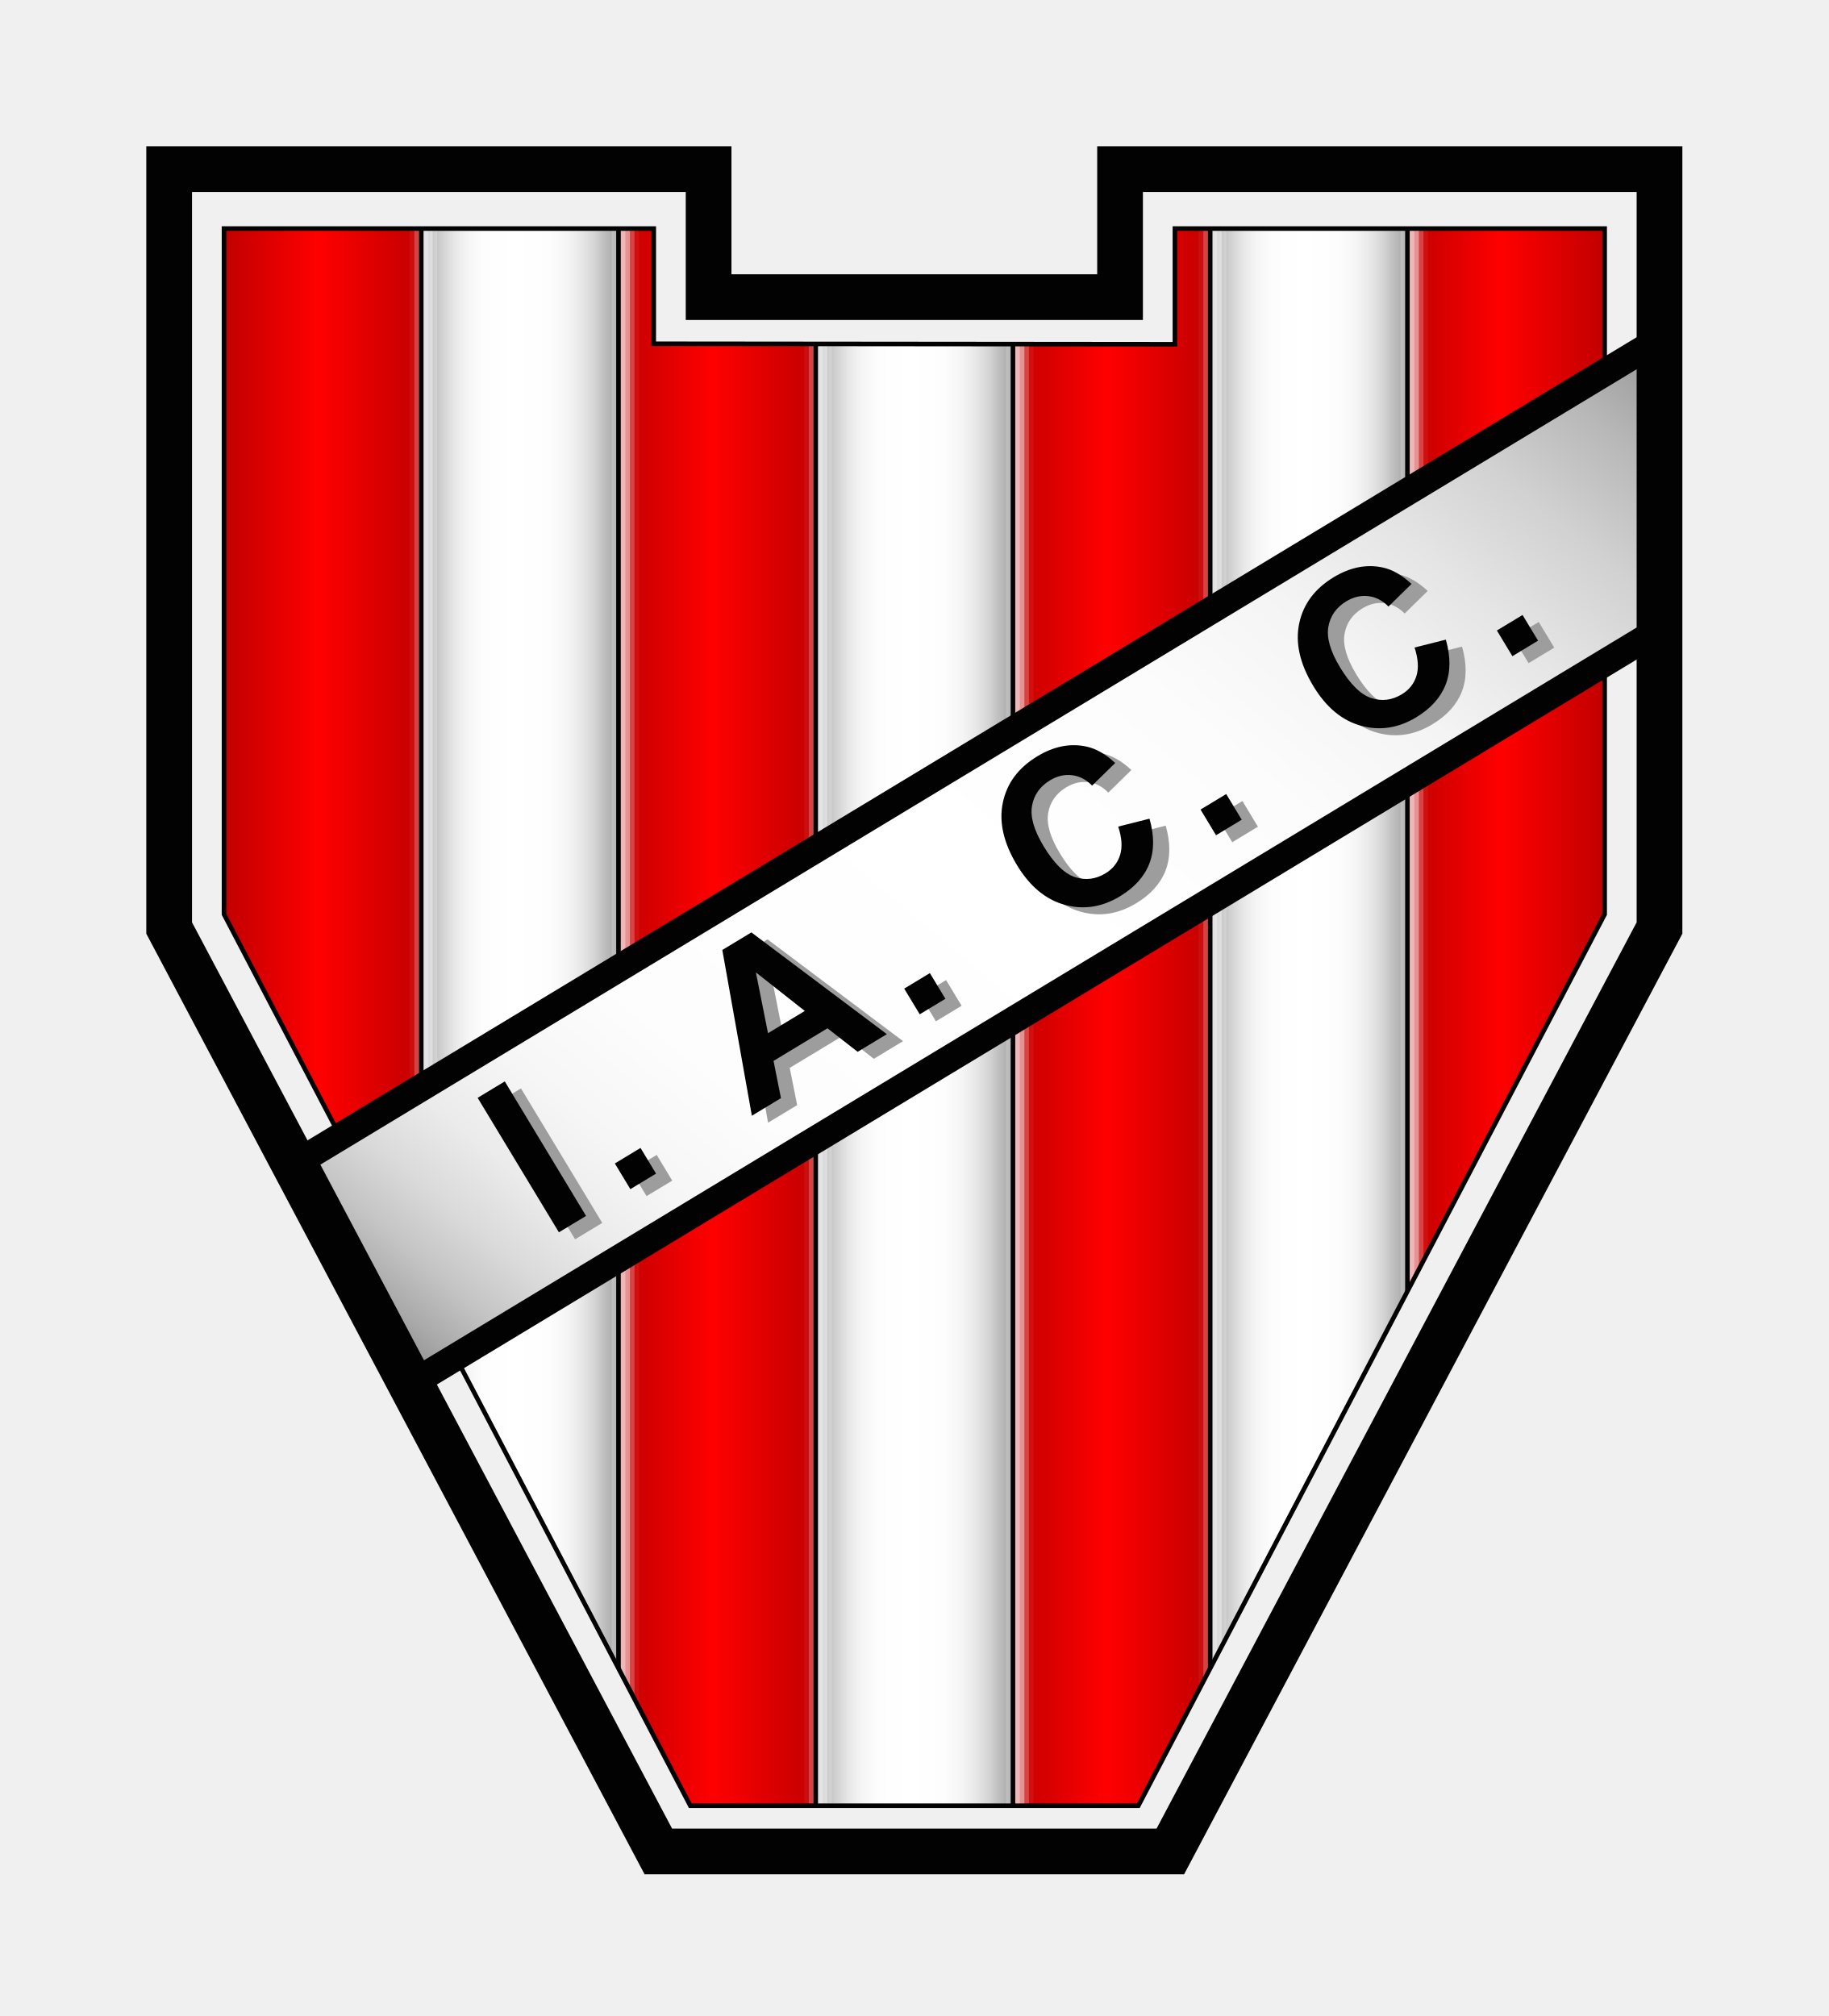
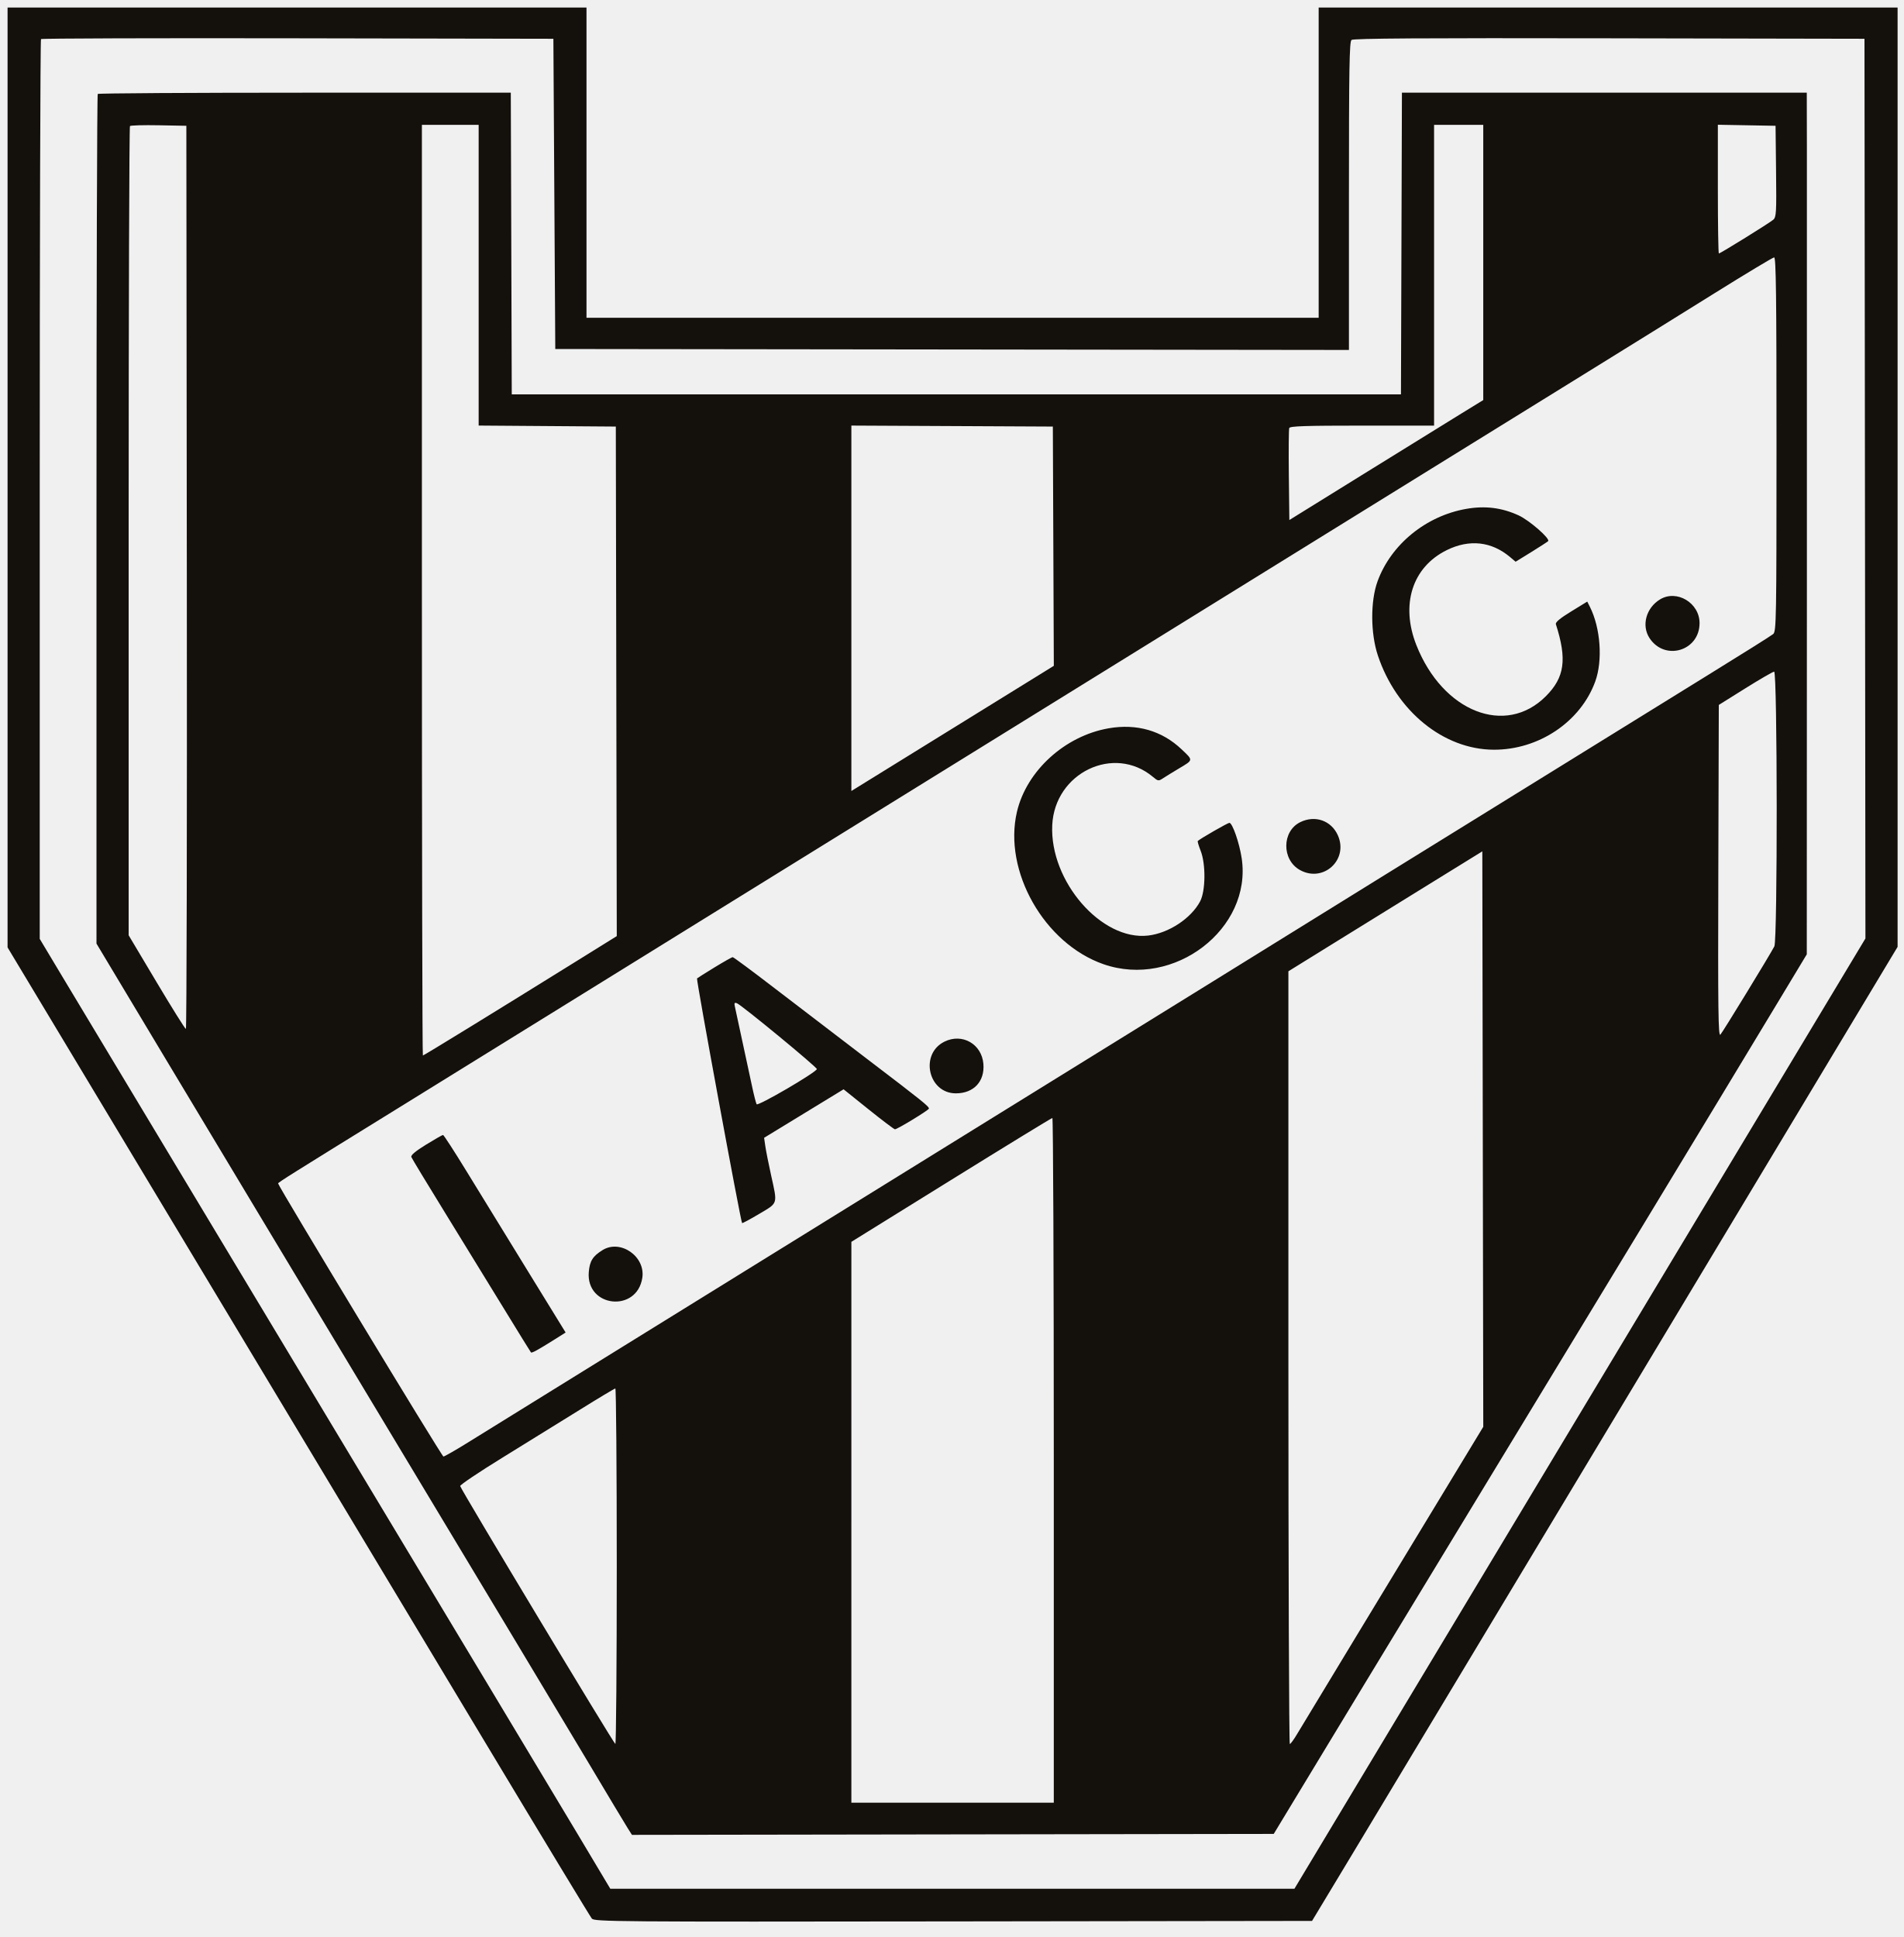
- <svg xmlns="http://www.w3.org/2000/svg" xmlns:xlink="http://www.w3.org/1999/xlink" version="1.1" id="IACC_Logo" x="0px" y="0px" width="400px" height="441px" viewBox="0 0 400 441" enable-background="new 0 0 400 441" xml:space="preserve">
-   <symbol id="col1" viewBox="0 -350 43.144 350">
-     <linearGradient id="SVGID_1_" gradientUnits="userSpaceOnUse" x1="0" y1="-175" x2="43.144" y2="-175">
-       <stop offset="0.011" style="stop-color:#C20000" />
-       <stop offset="0.477" style="stop-color:#FF0000" />
-       <stop offset="1" style="stop-color:#C20000" />
-     </linearGradient>
-     <polygon fill="url(#SVGID_1_)" points="43.144,-350 0,-350 0,0 43.144,0  " />
-   </symbol>
-   <symbol id="col2" viewBox="0 -350 43.143 350">
-     <linearGradient id="SVGID_2_" gradientUnits="userSpaceOnUse" x1="0" y1="-175" x2="43.143" y2="-175">
-       <stop offset="0.011" style="stop-color:#949494" />
-       <stop offset="0.026" style="stop-color:#A0A0A0" />
-       <stop offset="0.068" style="stop-color:#BDBDBD" />
-       <stop offset="0.116" style="stop-color:#D5D5D5" />
-       <stop offset="0.17" style="stop-color:#E8E8E8" />
-       <stop offset="0.233" style="stop-color:#F5F5F5" />
-       <stop offset="0.314" style="stop-color:#FDFDFD" />
-       <stop offset="0.477" style="stop-color:#FFFFFF" />
-       <stop offset="0.649" style="stop-color:#FDFDFD" />
-       <stop offset="0.742" style="stop-color:#F5F5F5" />
-       <stop offset="0.815" style="stop-color:#E7E7E7" />
-       <stop offset="0.879" style="stop-color:#D4D4D4" />
-       <stop offset="0.936" style="stop-color:#BBBBBB" />
-       <stop offset="0.988" style="stop-color:#9C9C9C" />
-       <stop offset="1" style="stop-color:#949494" />
-     </linearGradient>
-     <polygon fill="url(#SVGID_2_)" points="43.143,-350 0,-350 0,0 43.143,0  " />
-   </symbol>
-   <symbol id="shine" viewBox="0 -350 9 350">
-     <polygon opacity="0.01" fill="#FFFFFF" points="9,-350 0,-350 0,0 9,0  " />
-     <polygon opacity="0.065" fill="#FFFFFF" points="8,-350 1,-350 1,0 8,0  " />
-     <polygon opacity="0.26" fill="#FFFFFF" points="7,-350 2,-350 2,0 7,0  " />
-     <polygon opacity="0.53" fill="#FFFFFF" points="6,-350 3,-350 3,0 6,0  " />
-     <polygon opacity="0.53" fill="#FFFFFF" points="5,-350 4,-350 4,0 5,0  " />
-   </symbol>
-   <g>
-     <defs>
-       <polygon id="SVGID_3_" points="351,50 257,50 257,75.305 143,75.199 143,50 49,50 49,200 151,395 249,395 351,200   " />
-     </defs>
-     <clipPath id="SVGID_4_">
-       <use xlink:href="#SVGID_3_" overflow="visible" />
-     </clipPath>
-     <g clip-path="url(#SVGID_4_)">
-       <use xlink:href="#col1" width="43.144" height="350" y="-350" transform="matrix(1 0 0 -1 48.9985 47.5)" overflow="visible" />
-     </g>
-     <g clip-path="url(#SVGID_4_)">
-       <use xlink:href="#col1" width="43.144" height="350" y="-350" transform="matrix(1 0 0 -1 135.2847 47.5)" overflow="visible" />
-     </g>
-     <g clip-path="url(#SVGID_4_)">
-       <use xlink:href="#col1" width="43.144" height="350" y="-350" transform="matrix(1 0 0 -1 221.5708 47.5)" overflow="visible" />
-     </g>
-     <g clip-path="url(#SVGID_4_)">
-       <use xlink:href="#col1" width="43.144" height="350" y="-350" transform="matrix(1 0 0 -1 307.8569 47.5)" overflow="visible" />
-     </g>
-     <g clip-path="url(#SVGID_4_)">
-       <use xlink:href="#col2" width="43.143" height="350" y="-350" transform="matrix(1 0 0 -1 92.1421 47.5)" overflow="visible" />
-     </g>
-     <g clip-path="url(#SVGID_4_)">
-       <use xlink:href="#col2" width="43.143" height="350" y="-350" transform="matrix(1 0 0 -1 178.4282 47.5)" overflow="visible" />
-     </g>
-     <g clip-path="url(#SVGID_4_)">
-       <use xlink:href="#col2" width="43.143" height="350" y="-350" transform="matrix(1 0 0 -1 264.7144 47.5)" overflow="visible" />
-     </g>
-     <g opacity="0.85" clip-path="url(#SVGID_4_)">
-       <use xlink:href="#shine" width="9" height="350" y="-350" transform="matrix(1 0 0 -1 88.6431 47.5)" overflow="visible" />
-     </g>
-     <g opacity="0.85" clip-path="url(#SVGID_4_)">
-       <use xlink:href="#shine" width="9" height="350" y="-350" transform="matrix(1 0 0 -1 131.7861 47.5)" overflow="visible" />
-     </g>
-     <g opacity="0.85" clip-path="url(#SVGID_4_)">
-       <use xlink:href="#shine" width="9" height="350" y="-350" transform="matrix(1 0 0 -1 174.9292 47.5)" overflow="visible" />
-     </g>
-     <g opacity="0.85" clip-path="url(#SVGID_4_)">
-       <use xlink:href="#shine" width="9" height="350" y="-350" transform="matrix(1 0 0 -1 218.0723 47.5)" overflow="visible" />
-     </g>
-     <g opacity="0.85" clip-path="url(#SVGID_4_)">
-       <use xlink:href="#shine" width="9" height="350" y="-350" transform="matrix(1 0 0 -1 261.2153 47.5)" overflow="visible" />
-     </g>
-     <g opacity="0.85" clip-path="url(#SVGID_4_)">
-       <use xlink:href="#shine" width="9" height="350" y="-350" transform="matrix(1 0 0 -1 304.3584 47.5)" overflow="visible" />
-     </g>
-     <line clip-path="url(#SVGID_4_)" fill="none" stroke="#020202" stroke-miterlimit="10" x1="92.142" y1="47.5" x2="92.142" y2="397.5" />
-     <line clip-path="url(#SVGID_4_)" fill="none" stroke="#020202" stroke-miterlimit="10" x1="135.285" y1="47.5" x2="135.285" y2="397.5" />
-     <line clip-path="url(#SVGID_4_)" fill="none" stroke="#020202" stroke-miterlimit="10" x1="178.428" y1="47.5" x2="178.428" y2="397.5" />
-     <line clip-path="url(#SVGID_4_)" fill="none" stroke="#020202" stroke-miterlimit="10" x1="221.571" y1="47.5" x2="221.571" y2="397.5" />
-     <line clip-path="url(#SVGID_4_)" fill="none" stroke="#020202" stroke-miterlimit="10" x1="264.714" y1="47.5" x2="264.714" y2="397.5" />
-     <line clip-path="url(#SVGID_4_)" fill="none" stroke="#020202" stroke-miterlimit="10" x1="307.857" y1="47.5" x2="307.857" y2="397.5" />
-     <use xlink:href="#SVGID_3_" overflow="visible" fill="none" stroke="#020202" stroke-miterlimit="10" />
-   </g>
-   <linearGradient id="SVGID_5_" gradientUnits="userSpaceOnUse" x1="7.653" y1="1259.42" x2="233.044" y2="1528.031" gradientTransform="matrix(1 0 0 -1 102.3999 1579.16)">
-     <stop offset="0.011" style="stop-color:#949494" />
-     <stop offset="0.031" style="stop-color:#A9A9A9" />
-     <stop offset="0.063" style="stop-color:#C4C4C4" />
-     <stop offset="0.1" style="stop-color:#DADADA" />
-     <stop offset="0.143" style="stop-color:#EBEBEB" />
-     <stop offset="0.196" style="stop-color:#F6F6F6" />
-     <stop offset="0.271" style="stop-color:#FDFDFD" />
-     <stop offset="0.477" style="stop-color:#FFFFFF" />
-     <stop offset="0.63" style="stop-color:#FCFCFC" />
-     <stop offset="0.725" style="stop-color:#F4F4F4" />
-     <stop offset="0.803" style="stop-color:#E5E5E5" />
-     <stop offset="0.873" style="stop-color:#D1D1D1" />
-     <stop offset="0.937" style="stop-color:#B7B7B7" />
-     <stop offset="0.996" style="stop-color:#969696" />
-     <stop offset="1" style="stop-color:#949494" />
-   </linearGradient>
-   <polygon fill="url(#SVGID_5_)" points="64.386,254.7 363,74.251 363,137.751 89.866,302.803 " />
-   <line fill="none" stroke="#020202" stroke-width="6" x1="363" y1="74.251" x2="64.386" y2="254.7" />
-   <line fill="none" stroke="#020202" stroke-width="6" x1="363" y1="137.751" x2="89.866" y2="302.803" />
-   <path fill="#9E9D9D" d="M125.797,271.098l-17.778-29.421l5.938-3.588l17.778,29.421L125.797,271.098z M141.427,261.653l-3.394-5.617  l5.617-3.395l3.394,5.616L141.427,261.653z M197.531,227.75l-6.392,3.863l-6.592-5.146l-11.802,7.131l1.625,8.146l-6.366,3.847  l-6.464-36.257l6.359-3.844L197.531,227.75z M179.586,222.675l-10.7-8.432l2.65,13.296L179.586,222.675z M204.722,223.405  l-3.394-5.616l5.616-3.396l3.395,5.617L204.722,223.405z M248.142,182.344l6.844-1.726c1.07,3.774,1.051,7.072-0.063,9.89  c-1.111,2.818-3.253,5.186-6.423,7.101c-3.923,2.369-7.953,2.982-12.092,1.839c-4.14-1.144-7.606-4.031-10.405-8.663  c-2.96-4.899-3.99-9.47-3.094-13.712c0.898-4.243,3.414-7.614,7.547-10.111c3.609-2.181,7.186-2.889,10.727-2.124  c2.102,0.448,4.198,1.646,6.293,3.596l-5.043,4.946c-1.271-1.308-2.727-2.067-4.369-2.275c-1.644-0.207-3.26,0.168-4.85,1.128  c-2.195,1.327-3.505,3.187-3.926,5.578c-0.421,2.394,0.428,5.343,2.546,8.848c2.248,3.72,4.522,5.962,6.825,6.726  c2.303,0.766,4.531,0.495,6.689-0.809c1.592-0.961,2.655-2.292,3.193-3.991C249.082,186.886,248.947,184.806,248.142,182.344z   M269.543,184.236l-3.396-5.617l5.617-3.395l3.395,5.617L269.543,184.236z M312.962,143.175l6.844-1.726  c1.07,3.775,1.051,7.072-0.063,9.89c-1.111,2.818-3.254,5.186-6.424,7.101c-3.922,2.369-7.951,2.982-12.09,1.839  c-4.141-1.145-7.607-4.032-10.406-8.663c-2.961-4.898-3.991-9.469-3.094-13.712s3.414-7.614,7.547-10.111  c3.609-2.181,7.186-2.889,10.727-2.123c2.102,0.448,4.197,1.646,6.293,3.596l-5.043,4.947c-1.271-1.309-2.727-2.067-4.369-2.275  c-1.645-0.208-3.26,0.167-4.85,1.128c-2.196,1.326-3.506,3.187-3.926,5.577c-0.422,2.394,0.428,5.343,2.545,8.848  c2.248,3.72,4.523,5.963,6.826,6.727c2.303,0.766,4.533,0.495,6.689-0.809c1.592-0.962,2.654-2.292,3.193-3.991  C313.902,147.716,313.769,145.636,312.962,143.175z M334.363,145.066l-3.395-5.616l5.617-3.395l3.395,5.617L334.363,145.066z" />
-   <path fill="#020202" d="M122.255,269.569l-17.778-29.421l5.938-3.589l17.778,29.422L122.255,269.569z M137.884,260.125l-3.394-5.617  l5.617-3.394l3.394,5.616L137.884,260.125z M193.989,226.222l-6.392,3.863l-6.592-5.145l-11.802,7.131l1.625,8.146l-6.366,3.848  l-6.464-36.258l6.359-3.843L193.989,226.222z M176.044,221.146l-10.7-8.433l2.65,13.296L176.044,221.146z M201.18,221.877  l-3.394-5.617l5.615-3.394l3.396,5.617L201.18,221.877z M244.599,180.816l6.844-1.727c1.072,3.775,1.052,7.072-0.062,9.891  c-1.112,2.817-3.253,5.185-6.423,7.1c-3.923,2.371-7.953,2.984-12.092,1.839c-4.139-1.143-7.605-4.031-10.405-8.663  c-2.96-4.898-3.991-9.47-3.094-13.712c0.897-4.243,3.413-7.614,7.547-10.111c3.608-2.181,7.185-2.889,10.726-2.124  c2.103,0.448,4.199,1.646,6.295,3.597l-5.045,4.945c-1.27-1.308-2.726-2.066-4.369-2.274c-1.643-0.208-3.258,0.167-4.849,1.127  c-2.196,1.328-3.505,3.187-3.926,5.579s0.428,5.342,2.546,8.847c2.248,3.72,4.521,5.962,6.825,6.727  c2.303,0.765,4.532,0.494,6.688-0.81c1.592-0.961,2.656-2.292,3.194-3.991C245.54,185.357,245.406,183.277,244.599,180.816z   M266.001,182.708l-3.395-5.617l5.617-3.394l3.394,5.617L266.001,182.708z M309.419,141.647l6.846-1.727  c1.07,3.776,1.049,7.072-0.064,9.89c-1.111,2.818-3.252,5.186-6.422,7.101c-3.922,2.37-7.953,2.982-12.092,1.839  c-4.14-1.144-7.606-4.032-10.405-8.663c-2.96-4.897-3.991-9.469-3.093-13.712c0.896-4.243,3.412-7.614,7.545-10.111  c3.609-2.181,7.186-2.889,10.727-2.123c2.102,0.448,4.199,1.646,6.295,3.597l-5.045,4.946c-1.27-1.309-2.727-2.066-4.367-2.274  c-1.645-0.208-3.261,0.167-4.851,1.127c-2.196,1.327-3.505,3.187-3.927,5.578c-0.42,2.393,0.429,5.342,2.547,8.847  c2.248,3.72,4.521,5.963,6.826,6.728c2.303,0.765,4.531,0.494,6.689-0.81c1.59-0.962,2.654-2.292,3.193-3.991  C310.359,146.188,310.226,144.108,309.419,141.647z M330.822,143.538l-3.395-5.616l5.617-3.394l3.393,5.616L330.822,143.538z" />
-   <polygon fill="none" stroke="#020202" stroke-width="10" points="37,203 144,405 256,405 363,203 363,37 245,37 245,65 155,65   155,37 37,37 " />
+ <svg xmlns="http://www.w3.org/2000/svg" width="1006" height="1024" viewBox="0 0 1006 1024" version="1.1">
+   <path d="M 4 252.427 L 4 500.855 103.620 666.677 C 158.411 757.880, 227.560 873, 257.284 922.500 C 287.009 972, 312.001 1013.289, 312.822 1014.253 C 314.236 1015.913, 324.292 1015.992, 503.907 1015.753 L 693.500 1015.500 714.896 980 C 726.663 960.475, 796.301 844.613, 869.646 722.529 L 1003 500.559 1003 252.279 L 1003 4 850 4 L 697 4 697 86 L 697 168 503.500 168 L 310 168 310 86 L 310 4 157 4 L 4 4 4 252.427 M 21.670 20.663 C 21.302 21.032, 21 128.209, 21 258.835 L 21 496.336 33.332 516.918 C 40.114 528.238, 100.043 627.950, 166.506 738.500 C 232.970 849.050, 295.278 952.775, 304.968 969 L 322.587 998.500 503.387 998.500 L 684.187 998.500 741.844 902.500 C 773.555 849.700, 841.464 736.667, 892.753 651.315 L 986.004 496.129 985.752 258.315 L 985.500 20.500 850.607 20.246 C 751.747 20.061, 715.351 20.294, 714.357 21.119 C 713.235 22.050, 713 36.324, 713 103.625 L 713 185.005 503.250 184.752 L 293.500 184.500 293 102.500 L 292.500 20.500 157.420 20.246 C 83.126 20.107, 22.039 20.294, 21.670 20.663 M 51.667 49.667 C 51.300 50.033, 51 151.247, 51 274.587 L 51 498.841 86.862 558.670 C 106.587 591.577, 160.889 681.950, 207.534 759.500 C 254.179 837.050, 300.654 914.450, 310.811 931.500 C 320.968 948.550, 330.348 964.189, 331.655 966.253 L 334.032 970.006 503.644 969.753 L 673.256 969.500 679.306 959.500 C 711.608 906.104, 732.187 872.150, 757.184 831 C 849.948 678.298, 903.227 590.396, 940.838 528 L 955.003 504.500 955.058 305 C 955.088 195.275, 955.088 92.787, 955.056 77.250 L 955 49 848.006 49 L 741.012 49 740.756 128.750 L 740.500 208.500 505.500 208.500 L 270.500 208.500 270.244 128.750 L 269.988 49 161.161 49 C 101.306 49, 52.033 49.300, 51.667 49.667 M 68.692 66.641 C 68.312 67.022, 68 163.432, 68 280.885 L 68 494.438 82.750 519.191 C 90.862 532.805, 97.838 543.956, 98.252 543.972 C 98.666 543.987, 98.891 436.563, 98.752 305.250 L 98.500 66.500 83.942 66.224 C 75.936 66.073, 69.073 66.260, 68.692 66.641 M 223 312 C 223 447.300, 223.232 558, 223.517 558 C 224.022 558, 262.421 534.409, 304.754 508.091 L 326.007 494.878 325.754 360.189 L 325.500 225.500 289.250 225.238 L 253 224.975 253 145.488 L 253 66 238 66 L 223 66 223 312 M 758 145.500 L 758 225 719.969 225 C 690.150 225, 681.832 225.274, 681.450 226.270 C 681.182 226.968, 681.084 238.200, 681.231 251.230 L 681.500 274.920 721 250.428 C 742.725 236.957, 765.787 222.688, 772.249 218.718 L 783.999 211.500 783.999 138.750 L 784 66 771 66 L 758 66 758 145.500 M 908 99.974 C 908 118.688, 908.239 134, 908.531 134 C 909.322 134, 935.218 117.940, 937.267 116.178 C 938.881 114.791, 939.011 112.560, 938.767 90.579 L 938.500 66.500 923.250 66.224 L 908 65.948 908 99.974 M 906 155.165 C 889.225 165.635, 859.300 184.215, 839.500 196.456 C 819.700 208.696, 782.575 231.669, 757 247.508 C 731.425 263.346, 688.900 289.670, 662.500 306.005 C 636.100 322.341, 593.575 348.664, 568 364.500 C 516.470 396.409, 446.224 439.884, 383 478.996 C 360.175 493.117, 320.575 517.638, 295 533.488 C 269.425 549.338, 231.625 572.733, 211 585.476 C 152.859 621.400, 147 625.077, 147 625.639 C 147 627.006, 233.551 770, 234.378 770 C 234.899 770, 240.315 766.917, 246.413 763.149 C 252.511 759.381, 283.150 740.408, 314.500 720.987 C 345.850 701.566, 388.375 675.245, 409 662.496 C 429.625 649.747, 453.250 635.124, 461.500 630.002 C 469.750 624.879, 493.375 610.254, 514 597.502 C 575.931 559.211, 705.809 478.791, 732 462.518 C 745.475 454.145, 765.431 441.804, 776.347 435.092 C 787.263 428.380, 812.688 412.649, 832.847 400.134 C 853.006 387.619, 884.350 368.225, 902.500 357.038 C 920.650 345.850, 936.288 336.020, 937.250 335.193 C 938.895 333.780, 939 327.744, 939 234.845 C 939 156.401, 938.742 136.013, 937.750 136.065 C 937.063 136.101, 922.775 144.696, 906 155.165 M 450 321.573 L 450 418.163 453.750 415.852 C 459.844 412.096, 544.982 359.449, 551.257 355.556 L 557.015 351.984 556.757 288.742 L 556.500 225.500 503.250 225.241 L 450 224.982 450 321.573 M 775 269.021 C 753.711 272.737, 735.260 287.803, 728.138 307.284 C 724.324 317.716, 724.388 334.805, 728.285 346.500 C 738.092 375.936, 762.996 396.211, 789.500 396.336 C 813.319 396.448, 835.454 381.572, 843.196 360.249 C 847.231 349.134, 845.990 331.930, 840.347 320.767 L 838.966 318.033 830.434 323.267 C 824.547 326.878, 822.051 328.965, 822.384 330 C 828.355 348.591, 827.025 358.118, 817.067 368.087 C 795.758 389.419, 762.584 376.312, 748.649 341.056 C 740.167 319.597, 746.504 299.785, 764.718 290.818 C 776.649 284.945, 788.342 286.220, 798.139 294.464 L 801.103 296.958 809.302 291.896 C 813.811 289.112, 817.850 286.499, 818.278 286.089 C 819.572 284.849, 808.374 275.060, 802.679 272.454 C 793.734 268.358, 785 267.275, 775 269.021 M 877.411 316.891 C 870.043 321.384, 867.526 330.727, 871.898 337.359 C 879.974 349.609, 898.310 344.113, 898.328 329.436 C 898.342 318.721, 886.277 311.485, 877.411 316.891 M 922.500 363.902 L 908.500 372.663 908.244 460.552 C 908.030 534.472, 908.204 548.206, 909.342 546.970 C 910.601 545.602, 935.316 505.163, 937.856 500.316 C 939.586 497.012, 939.483 354.973, 937.750 355.071 C 937.063 355.109, 930.200 359.084, 922.500 363.902 M 586 385.017 C 562.887 389.035, 542.641 407.452, 537.537 429.103 C 530.152 460.435, 551.939 498.833, 583.289 509.735 C 620.537 522.689, 661.869 491.013, 656.320 453.764 C 655.111 445.642, 651.415 435, 649.805 435 C 648.948 435, 634.491 443.302, 633.106 444.589 C 632.889 444.790, 633.564 447.103, 634.606 449.728 C 637.405 456.779, 637.256 471.056, 634.327 476.545 C 629.516 485.561, 617.737 493.308, 606.905 494.581 C 582.235 497.481, 554.753 465.840, 556.179 436.179 C 557.511 408.484, 588.805 393.478, 609.370 410.673 C 612.148 412.996, 612.324 413.017, 614.870 411.347 C 616.316 410.398, 620.097 408.073, 623.271 406.181 C 630.836 401.672, 630.792 402.039, 624.483 396.073 C 614.101 386.254, 600.827 382.440, 586 385.017 M 687.256 434.645 C 677.532 439.438, 677.407 454.488, 687.046 459.906 C 699.387 466.842, 712.887 454.575, 707.160 441.629 C 703.692 433.789, 695.105 430.775, 687.256 434.645 M 756 467.056 C 740.875 476.397, 717.813 490.662, 704.750 498.755 L 681 513.470 681 717.735 C 681 830.081, 681.337 921.991, 681.750 921.980 C 682.163 921.969, 683.892 919.607, 685.593 916.730 C 687.294 913.854, 701.651 890.125, 717.496 864 C 733.341 837.875, 754.788 802.501, 765.156 785.392 L 784.006 754.284 783.753 602.177 L 783.500 450.071 756 467.056 M 377.680 511.409 C 372.829 514.378, 368.664 517.003, 368.424 517.243 C 367.910 517.757, 391.497 645.830, 392.243 646.577 C 392.426 646.760, 396.496 644.577, 401.288 641.727 C 411.367 635.732, 411.011 636.882, 407.594 621.401 C 406.270 615.406, 404.893 608.475, 404.533 606 L 403.878 601.500 424.884 588.680 L 445.890 575.860 459.053 586.430 C 466.293 592.244, 472.584 597, 473.032 597 C 474.314 597, 491 586.830, 491 586.049 C 491 584.864, 487.447 582.012, 458.500 559.960 C 443.100 548.229, 420.951 531.288, 409.280 522.315 C 397.609 513.342, 387.709 506.003, 387.280 506.006 C 386.851 506.009, 382.531 508.441, 377.680 511.409 M 388.425 532.124 C 389.348 536.286, 395.792 566.196, 397.555 574.500 C 398.489 578.900, 399.553 583.064, 399.918 583.753 C 400.551 584.946, 431.092 567.135, 431.765 565.180 C 432.062 564.316, 392.037 531.335, 389.516 530.368 C 388.232 529.875, 388.007 530.237, 388.425 532.124 M 499.218 550.663 C 485.993 557.182, 490.584 578, 505.247 578 C 514.675 578, 520.555 571.704, 519.786 562.432 C 518.915 551.925, 508.615 546.031, 499.218 550.663 M 502.753 623.769 L 450.006 656.500 450.003 804.750 L 450 953 503.500 953 L 557 953 557 772 C 557 672.450, 556.663 591.009, 556.250 591.019 C 555.837 591.030, 531.764 605.768, 502.753 623.769 M 225.187 605.124 C 219.572 608.589, 217.057 610.706, 217.423 611.661 C 217.721 612.438, 225.784 625.769, 235.341 641.286 C 244.897 656.804, 258.907 679.625, 266.474 692 C 274.041 704.375, 280.418 714.701, 280.647 714.947 C 281.096 715.432, 284.284 713.684, 293.235 708.049 L 298.970 704.438 278.691 671.469 C 267.538 653.336, 253.111 629.837, 246.631 619.250 C 240.151 608.663, 234.544 600, 234.171 600 C 233.797 600, 229.754 602.306, 225.187 605.124 M 318.500 660.861 C 313.330 664.054, 311.693 666.659, 311.212 672.455 C 309.658 691.198, 336.682 694.106, 339.506 675.500 C 341.216 664.238, 327.973 655.009, 318.500 660.861 M 306.481 745.273 C 296.570 751.448, 278.225 762.800, 265.713 770.500 C 253.202 778.200, 243.086 785.001, 243.233 785.614 C 243.724 787.663, 324.489 921.935, 325.250 921.968 C 325.663 921.985, 326 879.700, 326 828 C 326 776.300, 325.663 734.010, 325.250 734.023 C 324.837 734.035, 316.391 739.098, 306.481 745.273" stroke="none" fill="#14100c" fill-rule="evenodd" />
</svg>
